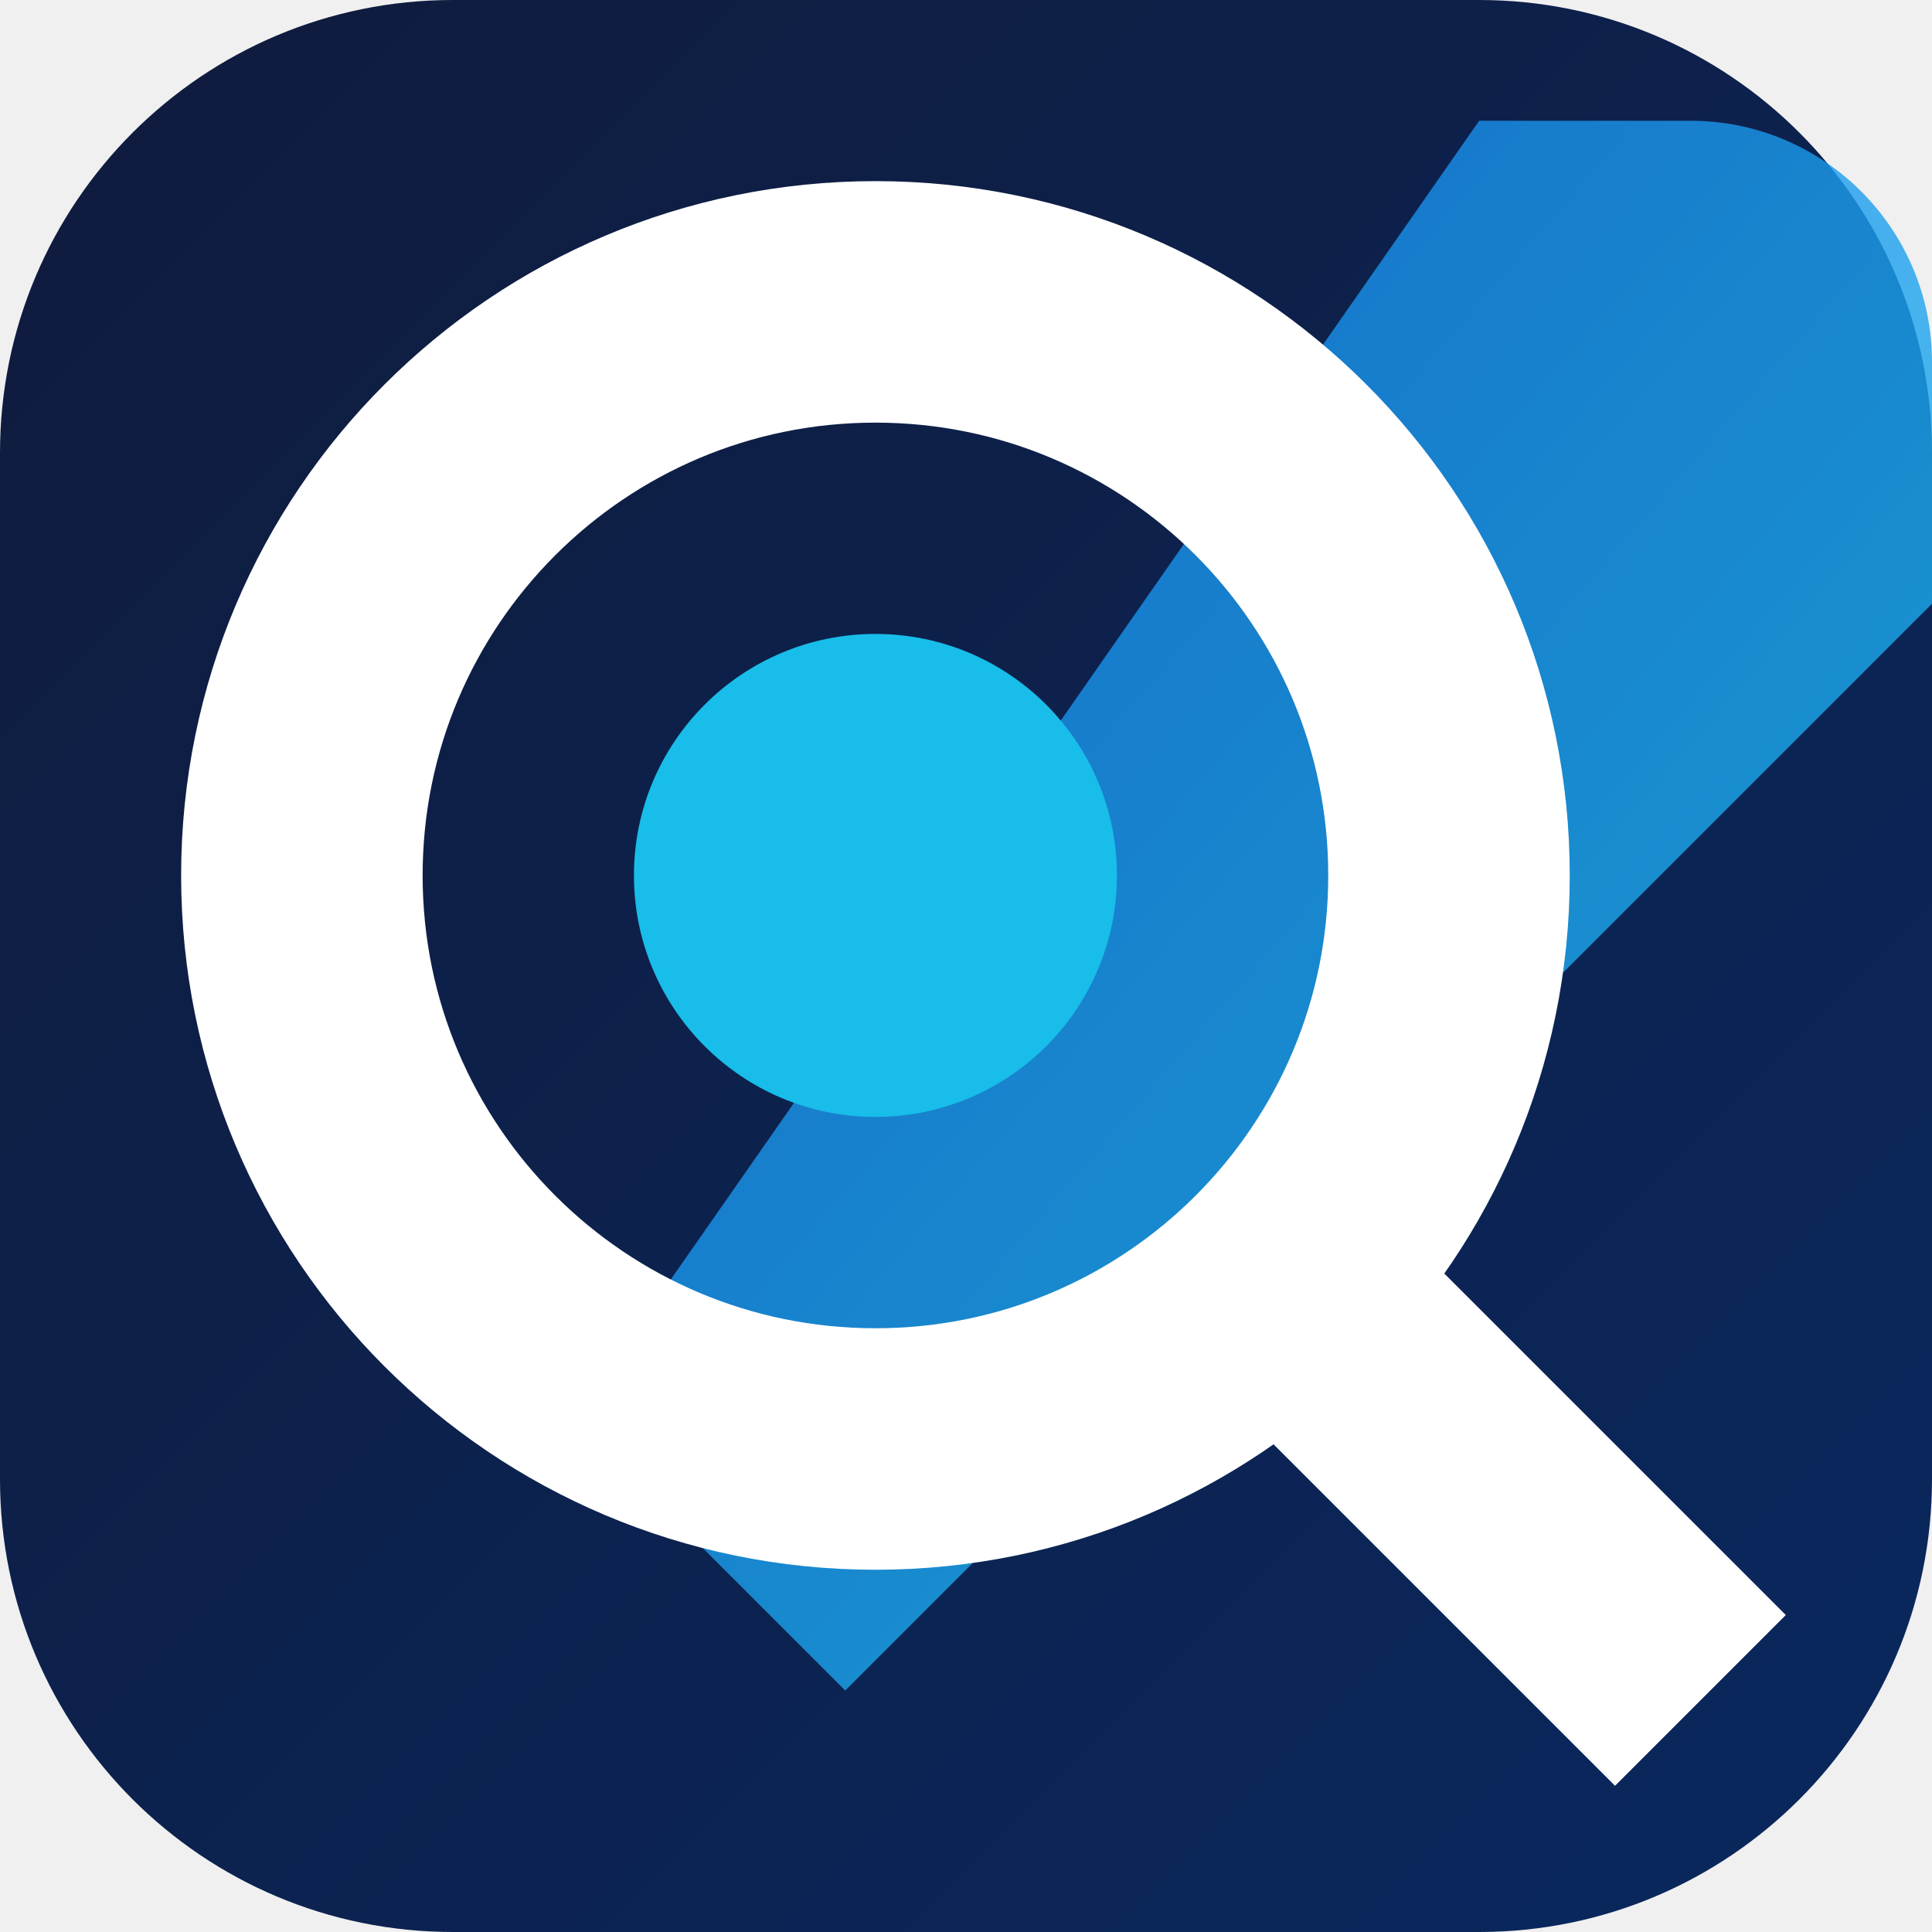
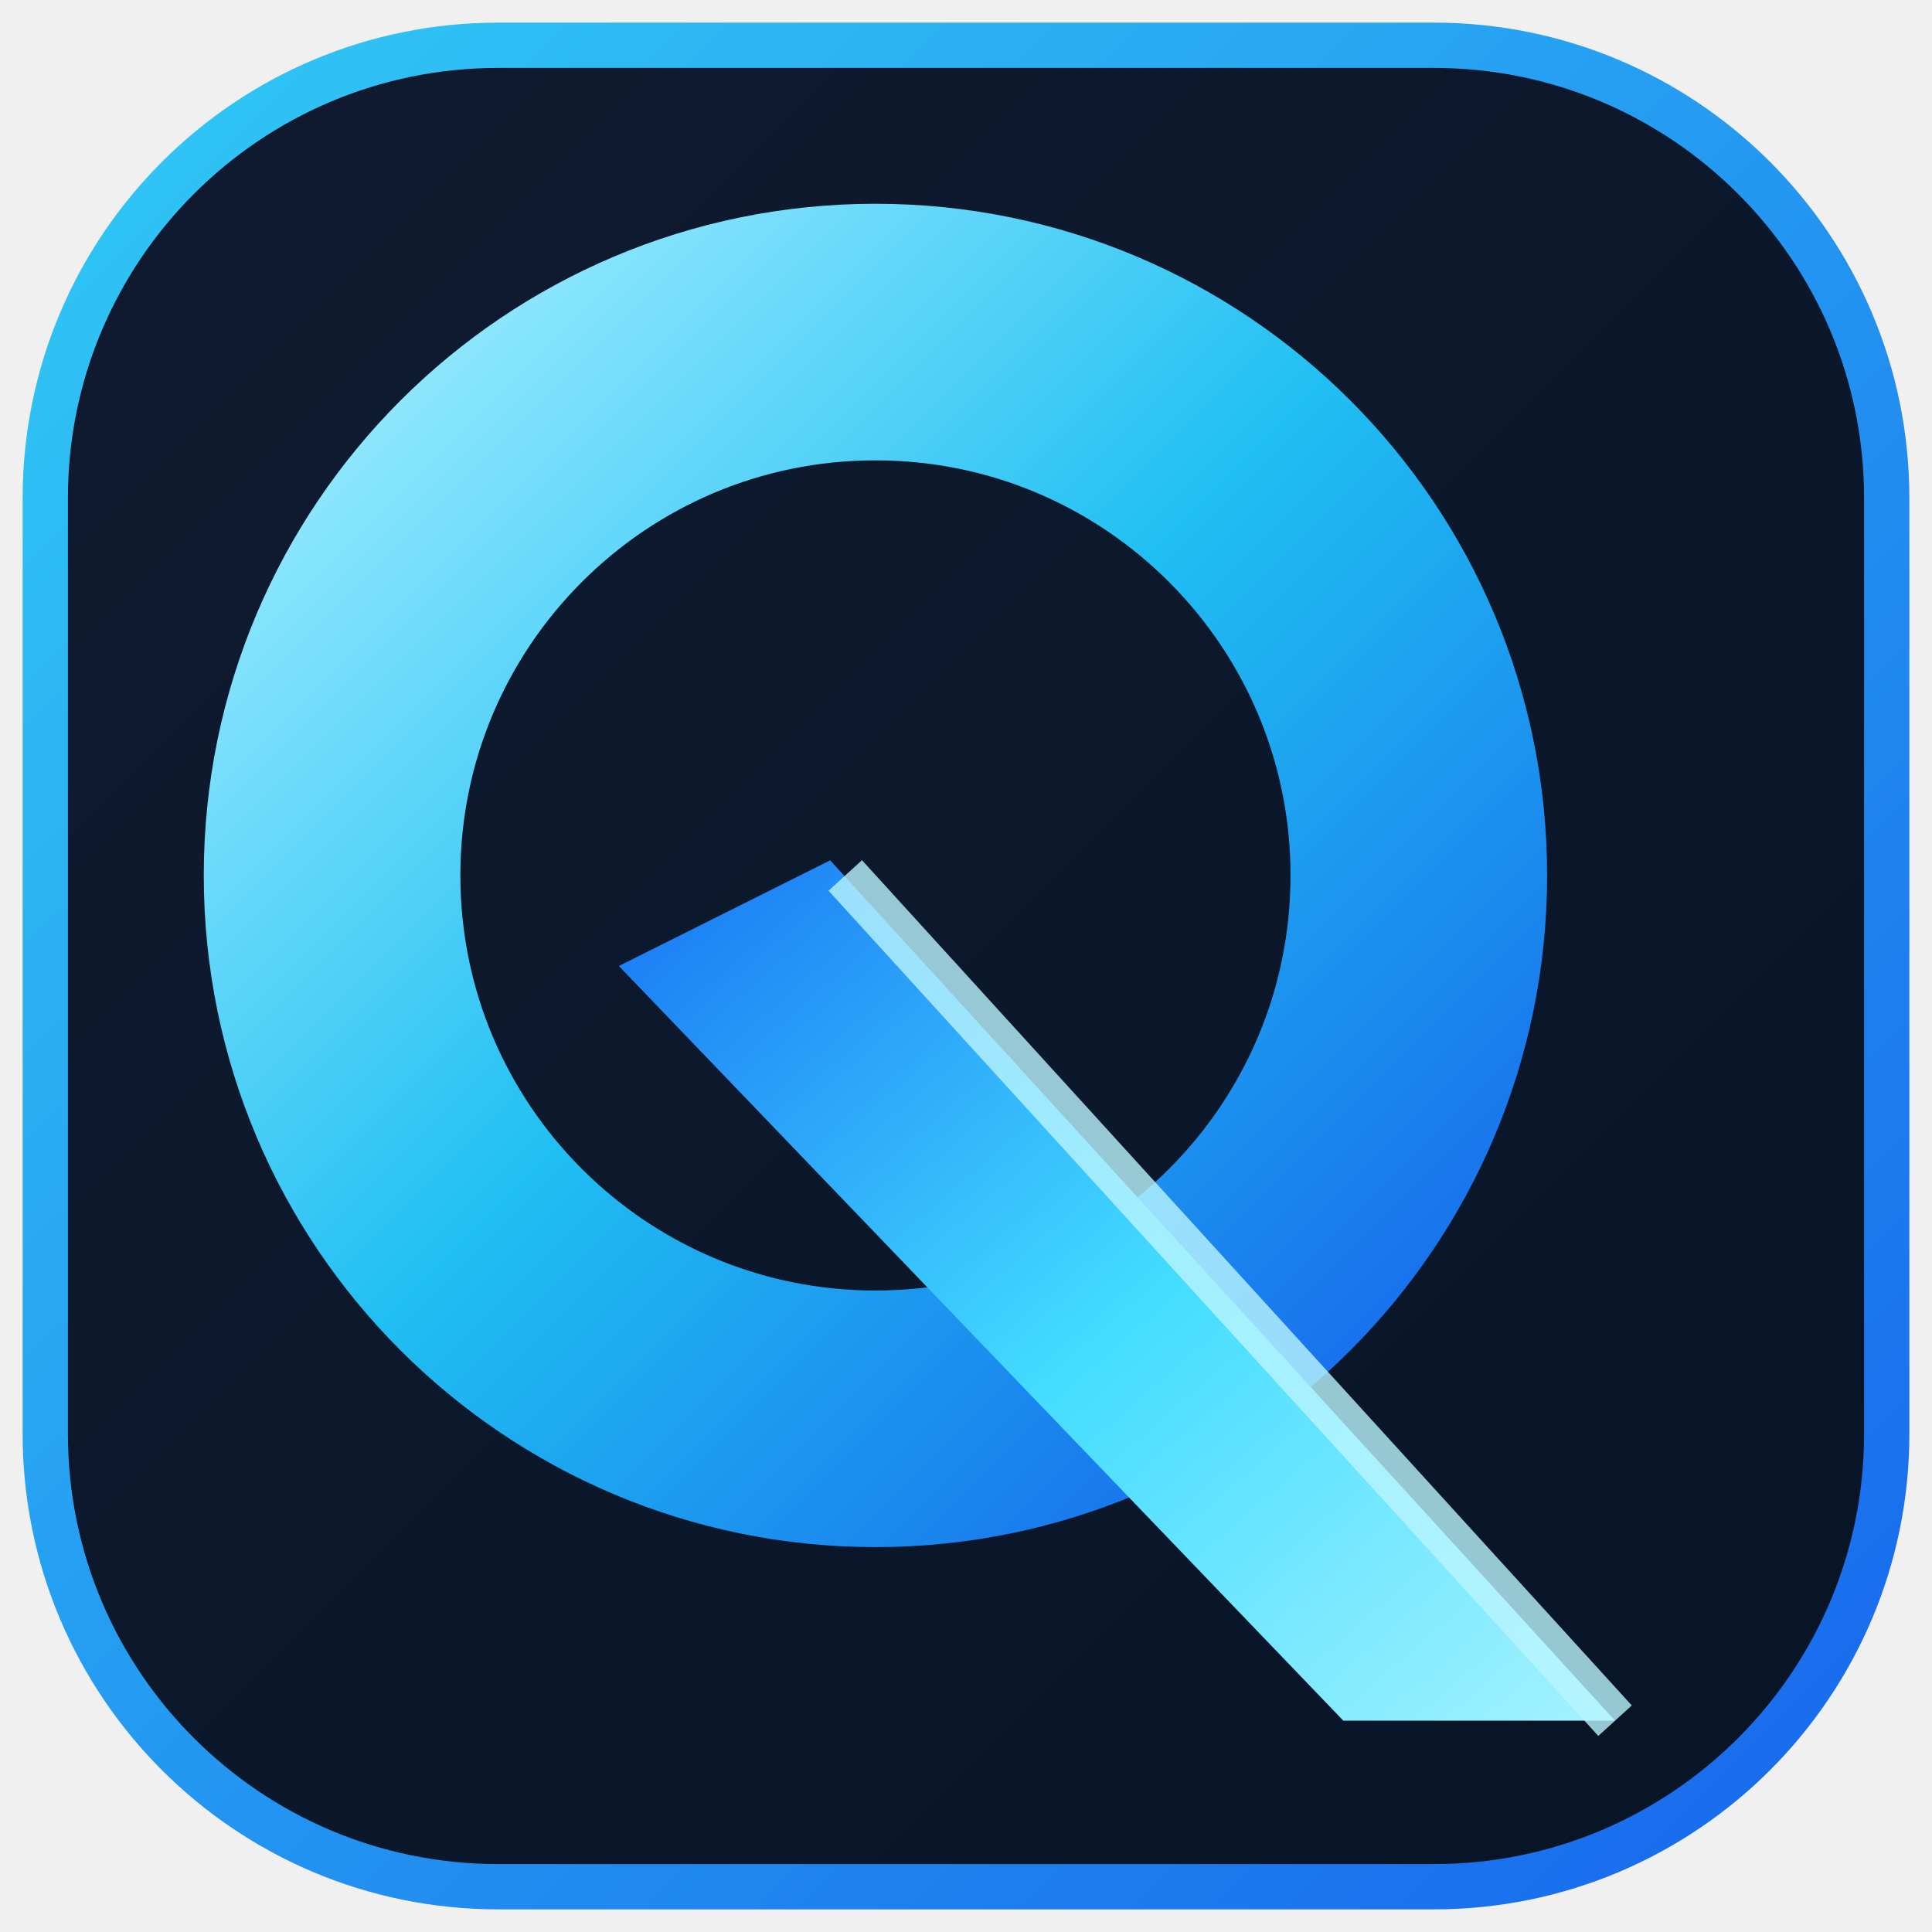
- <svg xmlns="http://www.w3.org/2000/svg" viewBox="0 0 64 64" role="img" aria-label="Quasaric.com">
+ <svg xmlns="http://www.w3.org/2000/svg" viewBox="0 0 64 64">
  <defs>
    <linearGradient id="tile" x1="0" y1="0" x2="1" y2="1">
-       <stop stop-color="#101b3c" />
-       <stop offset="1" stop-color="#09285f" />
+       <stop stop-color="#101b31" />
+       <stop offset="1" stop-color="#071426" />
+     </linearGradient>
+     <linearGradient id="edge" x1="0" y1="0" x2="1" y2="1">
+       <stop stop-color="#31c8f5" />
+       <stop offset="1" stop-color="#1768ed" />
+     </linearGradient>
+     <linearGradient id="ring" x1="0" y1="0" x2="1" y2="1">
+       <stop stop-color="#9cecff" />
+       <stop offset=".48" stop-color="#20bff2" />
+       <stop offset="1" stop-color="#1769ec" />
    </linearGradient>
    <linearGradient id="beam" x1="0" y1="0" x2="1" y2="1">
-       <stop stop-color="#1477ed" />
-       <stop offset="1" stop-color="#22c5ed" />
+       <stop stop-color="#1875f4" />
+       <stop offset=".52" stop-color="#43dcff" />
+       <stop offset="1" stop-color="#a4f2ff" />
    </linearGradient>
  </defs>
-   <rect width="64" height="64" rx="15" fill="url(#tile)" />
-   <path d="M49 4h7a8 8 0 0 1 8 8v8L28 56l-9-9z" fill="url(#beam)" opacity=".8" />
-   <circle cx="29" cy="29" r="19" fill="none" stroke="#fff" stroke-width="8" />
-   <path d="m42.5 42.5 11 11" fill="none" stroke="#fff" stroke-width="8" stroke-linecap="square" />
-   <circle cx="29" cy="29" r="8" fill="#18bde9" />
+   <rect x="1.5" y="1.5" width="61" height="61" rx="15" fill="url(#tile)" stroke="url(#edge)" stroke-width="1.5" />
+   <circle cx="29" cy="29" r="18" fill="none" stroke="url(#ring)" stroke-width="8.5" />
+   <path d="M27.5 28.5 53.5 57 44.5 57 20.5 32Z" fill="url(#beam)" />
+   <path d="m28 29 25.5 28" fill="none" stroke="#b9f5ff" stroke-opacity=".8" stroke-width="1.5" />
</svg>
